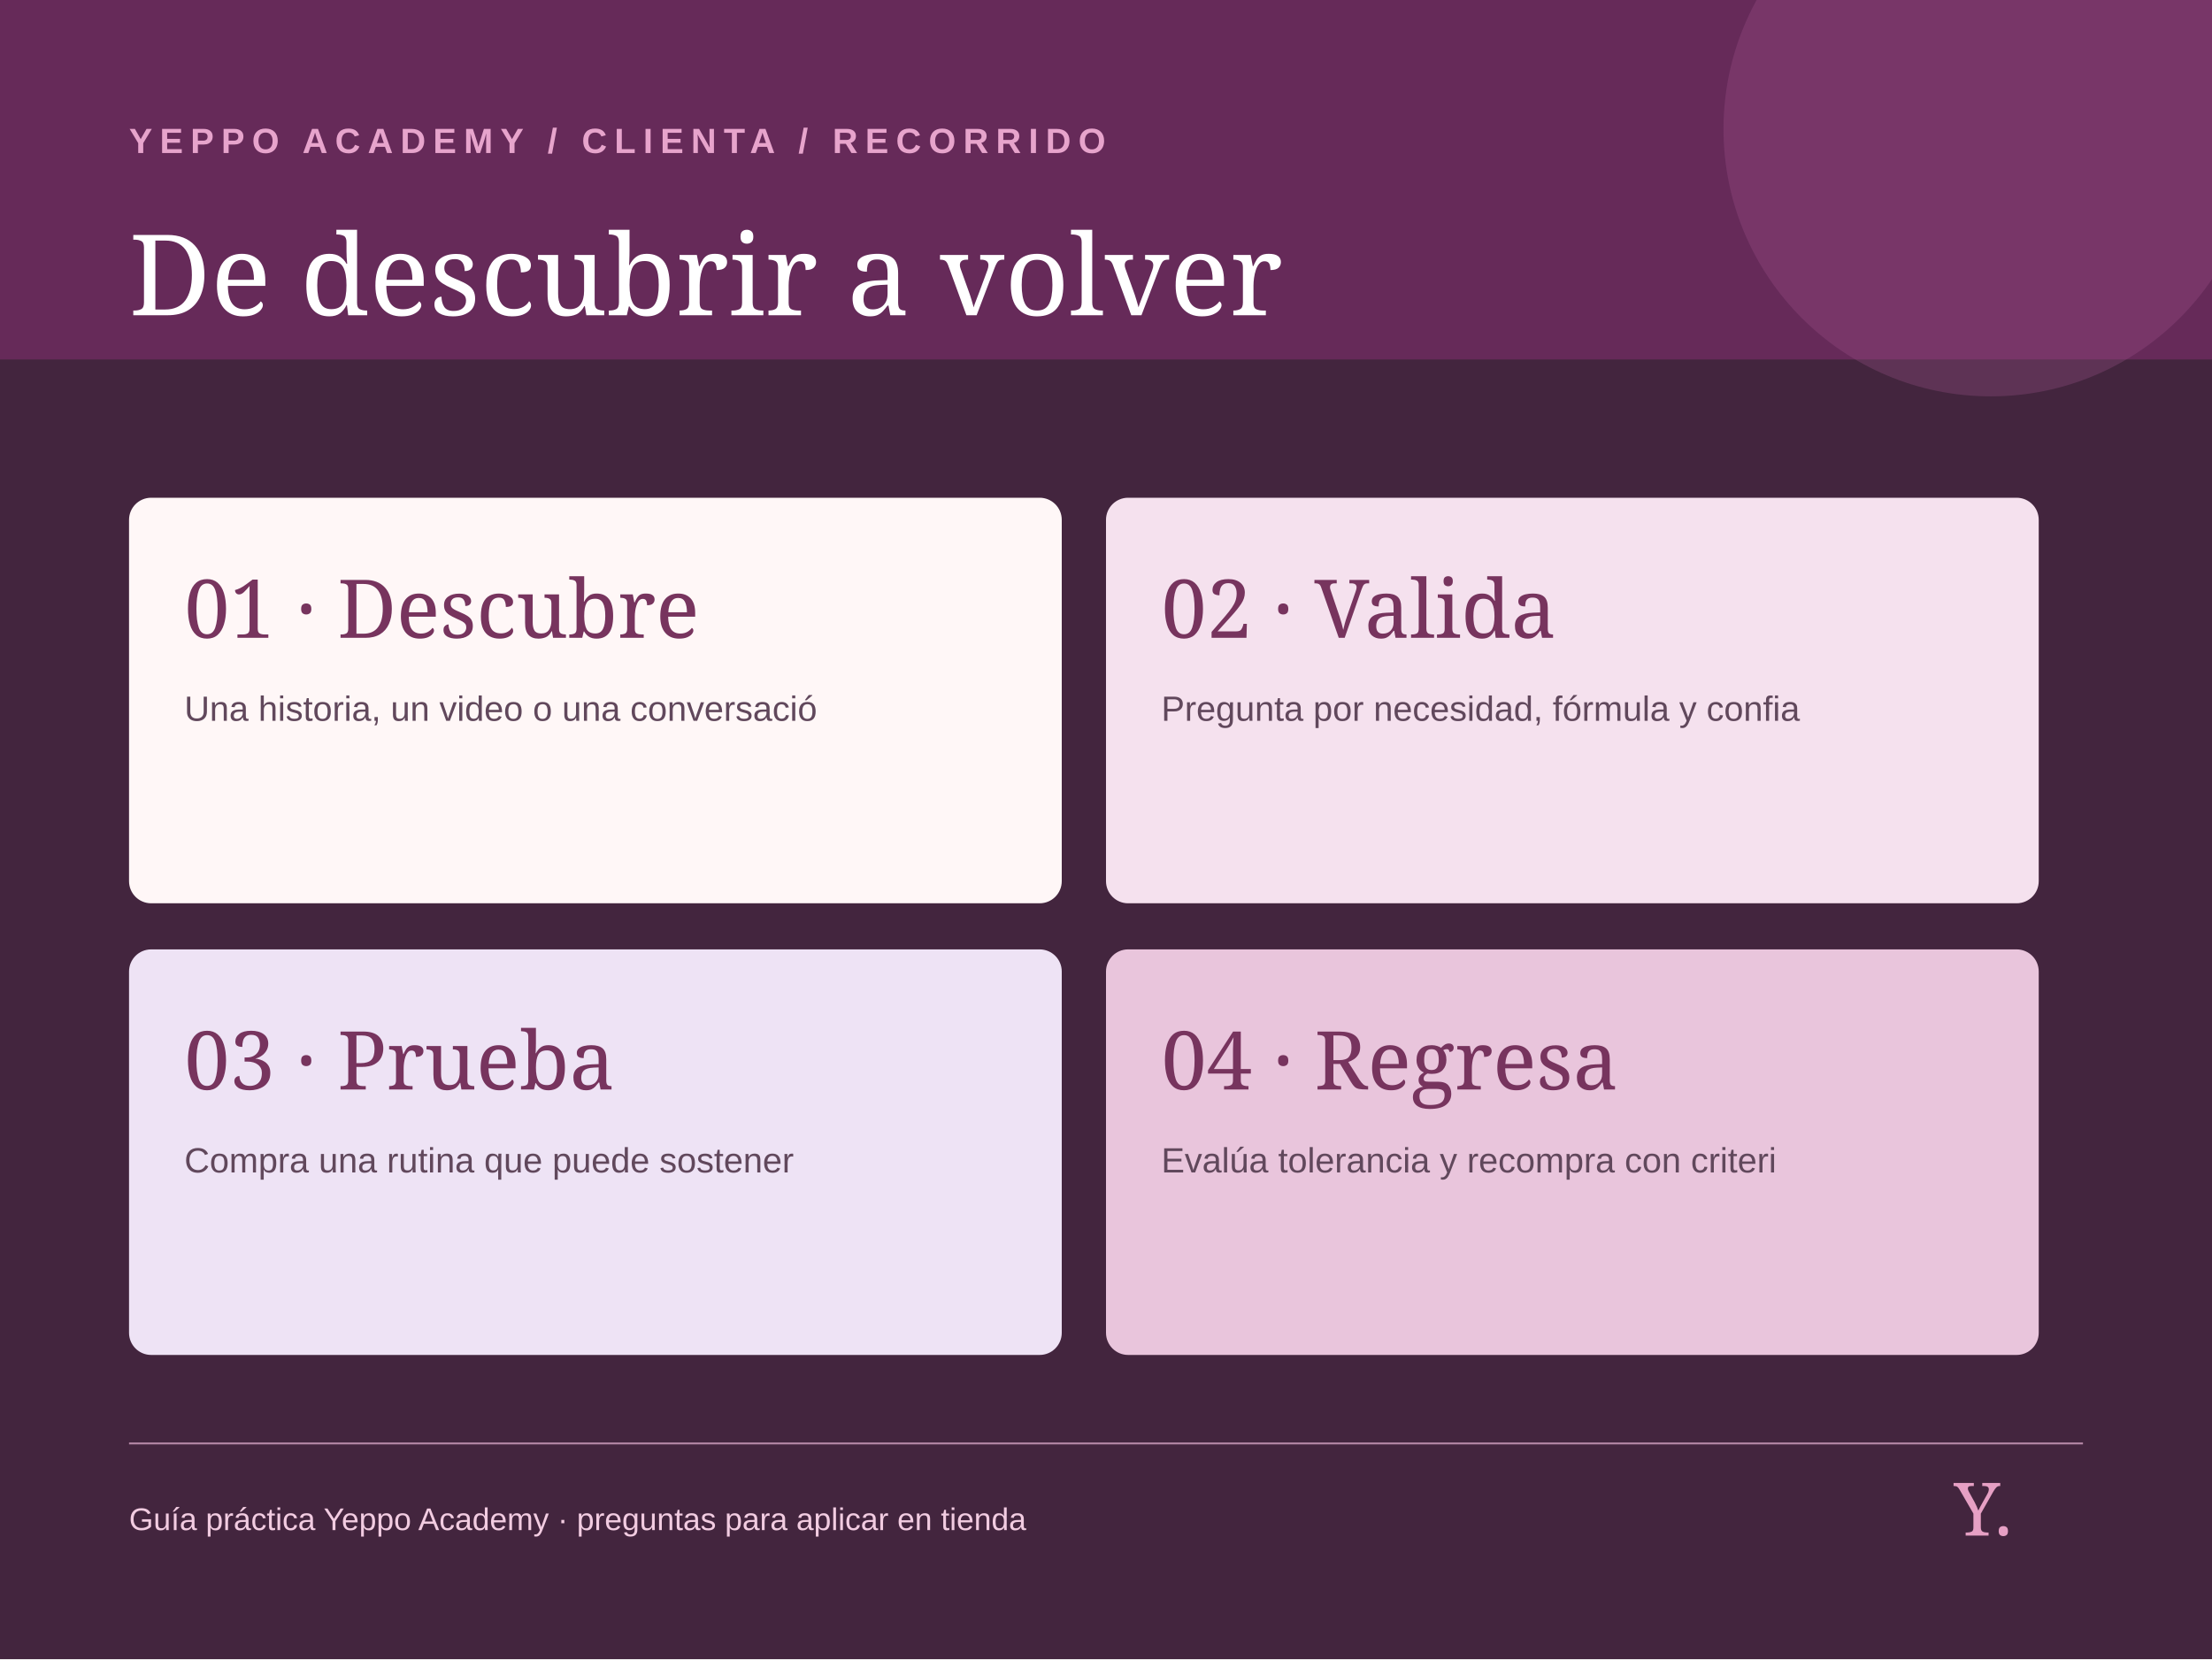
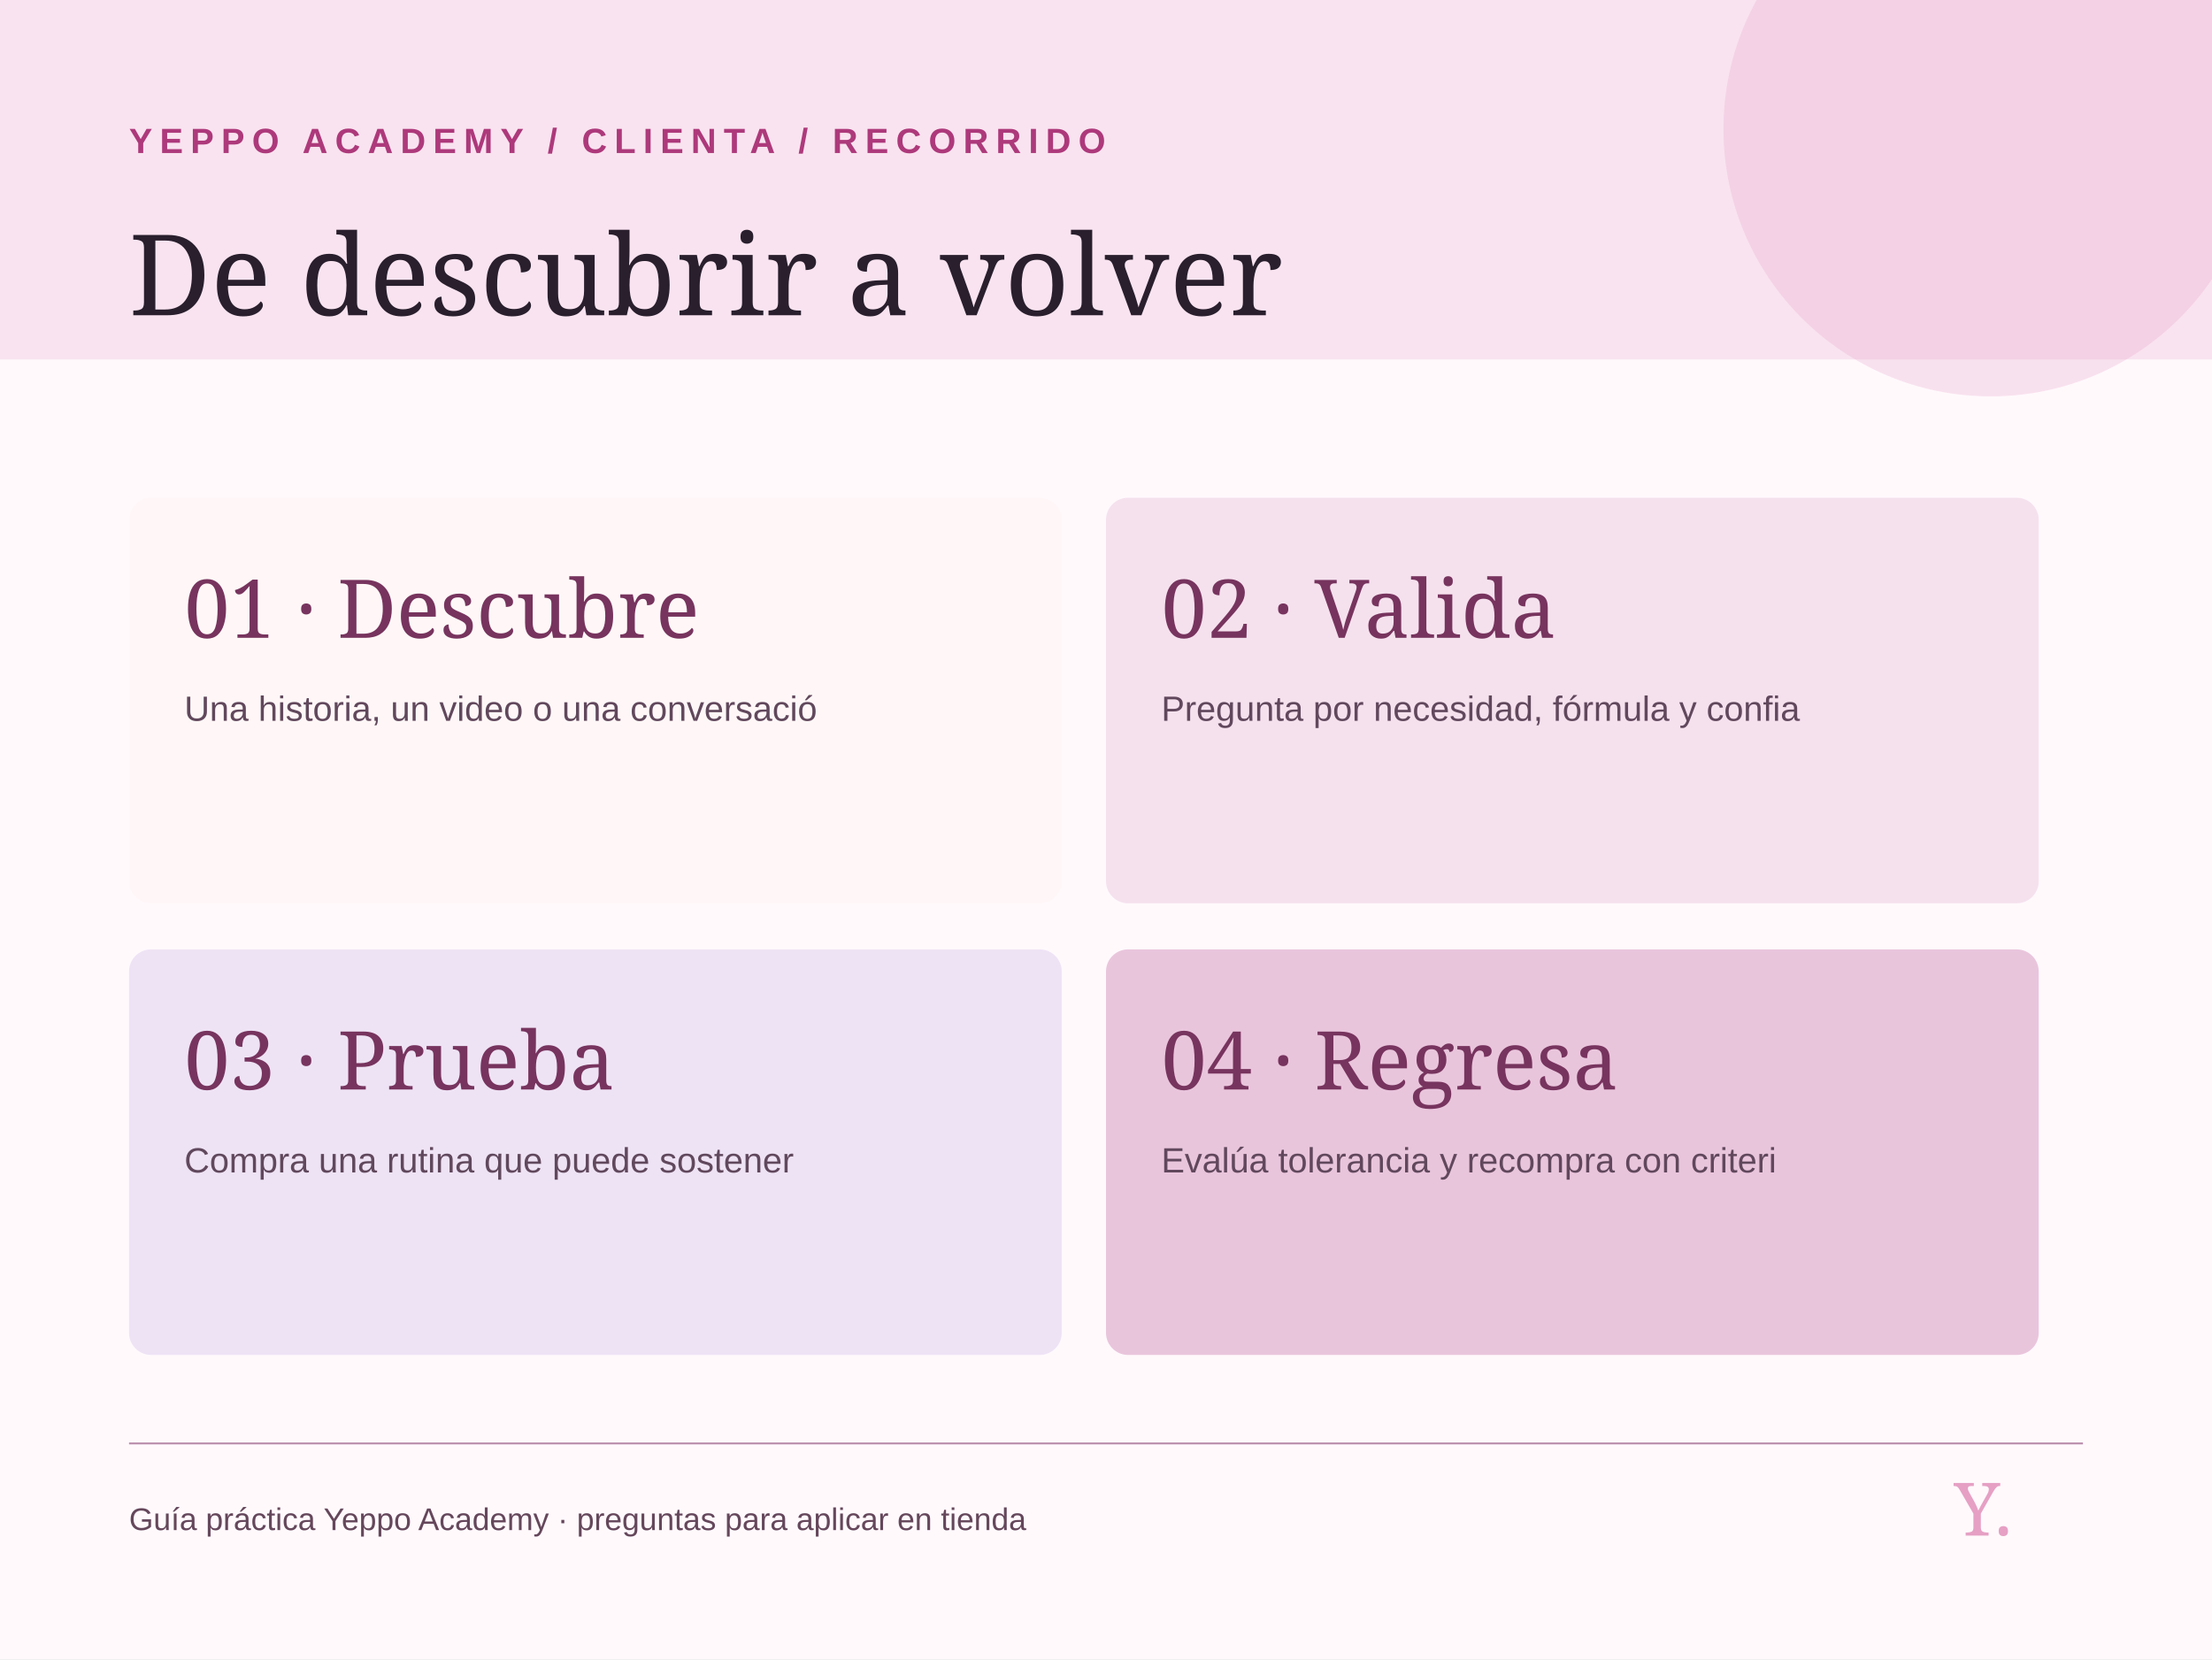
<svg xmlns="http://www.w3.org/2000/svg" width="1200" height="900" viewBox="0 0 1200 900" role="img" aria-labelledby="title desc">
-   <style>.ey{font:700 19px Arial,sans-serif;letter-spacing:4px;fill:#e7a4cc}.title{font:normal 61px Georgia,serif;fill:#fff}.head{font:normal 44px Georgia,serif;fill:#77345e}.body{font:19px Arial,sans-serif;fill:#61485c}.foot{font:17px Arial,sans-serif;fill:#f2cce1}</style>
-   <rect width="1200" height="900" fill="#43253e" />
-   <path d="M0 0 H1200 V195 H0Z" fill="#662a59" />
-   <circle cx="1080" cy="70" r="145" fill="#a55791" opacity=".28" />
+   <style>.ey{font:700 19px Arial,sans-serif;letter-spacing:4px;fill:#ad397b}.title{font:normal 61px Georgia,serif;fill:#291f2d}.head{font:normal 44px Georgia,serif;fill:#77345e}.body{font:19px Arial,sans-serif;fill:#61485c}.foot{font:17px Arial,sans-serif;fill:#65475b}</style>
+   <rect width="1200" height="900" fill="#fff9fc" />
+   <path d="M0 0 H1200 V195 H0Z" fill="#f9e3f0" />
+   <circle cx="1080" cy="70" r="145" fill="#e7a1c8" opacity=".28" />
  <text x="70" y="83" class="ey">YEPPO ACADEMY  /  CLIENTA / RECORRIDO</text>
  <text x="70" y="171" class="title">De descubrir a volver</text>
  <rect x="70" y="270" width="506" height="220" rx="12" fill="#fff7f7" />
  <text x="100" y="346" class="head">01 · Descubre</text>
  <text x="100" y="391" class="body">Una historia, un video o una conversació</text>
  <rect x="600" y="270" width="506" height="220" rx="12" fill="#f5e1ee" />
  <text x="630" y="346" class="head">02 · Valida</text>
  <text x="630" y="391" class="body">Pregunta por necesidad, fórmula y confia</text>
  <rect x="70" y="515" width="506" height="220" rx="12" fill="#eee3f5" />
  <text x="100" y="591" class="head">03 · Prueba</text>
  <text x="100" y="636" class="body">Compra una rutina que puede sostener</text>
  <rect x="600" y="515" width="506" height="220" rx="12" fill="#e9c5dc" />
  <text x="630" y="591" class="head">04 · Regresa</text>
  <text x="630" y="636" class="body">Evalúa tolerancia y recompra con criteri</text>
  <path d="M70 783 H1130" stroke="#b88aa9" />
  <text x="70" y="830" class="foot">Guía práctica Yeppo Academy · preguntas para aplicar en tienda</text>
  <text x="1060" y="833" fill="#e6a0c4" font-family="Georgia" font-size="40">Y.</text>
</svg>
